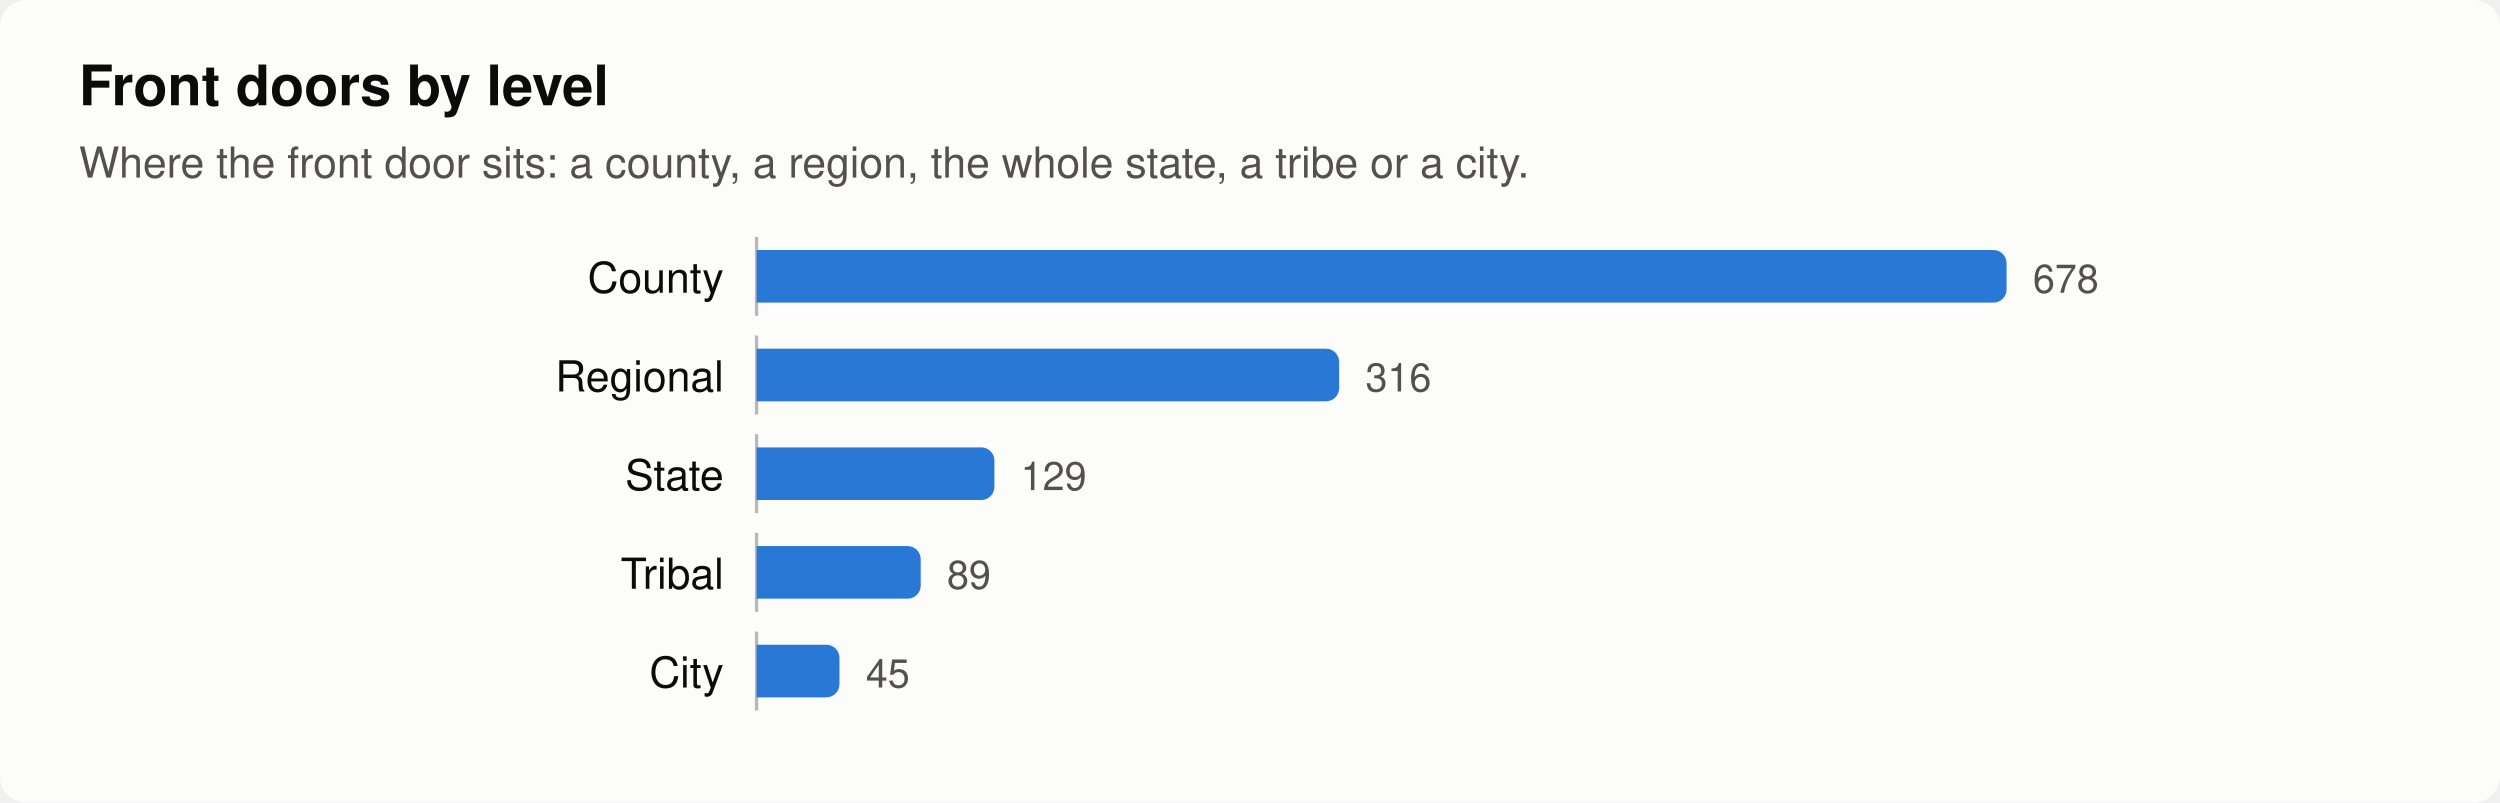
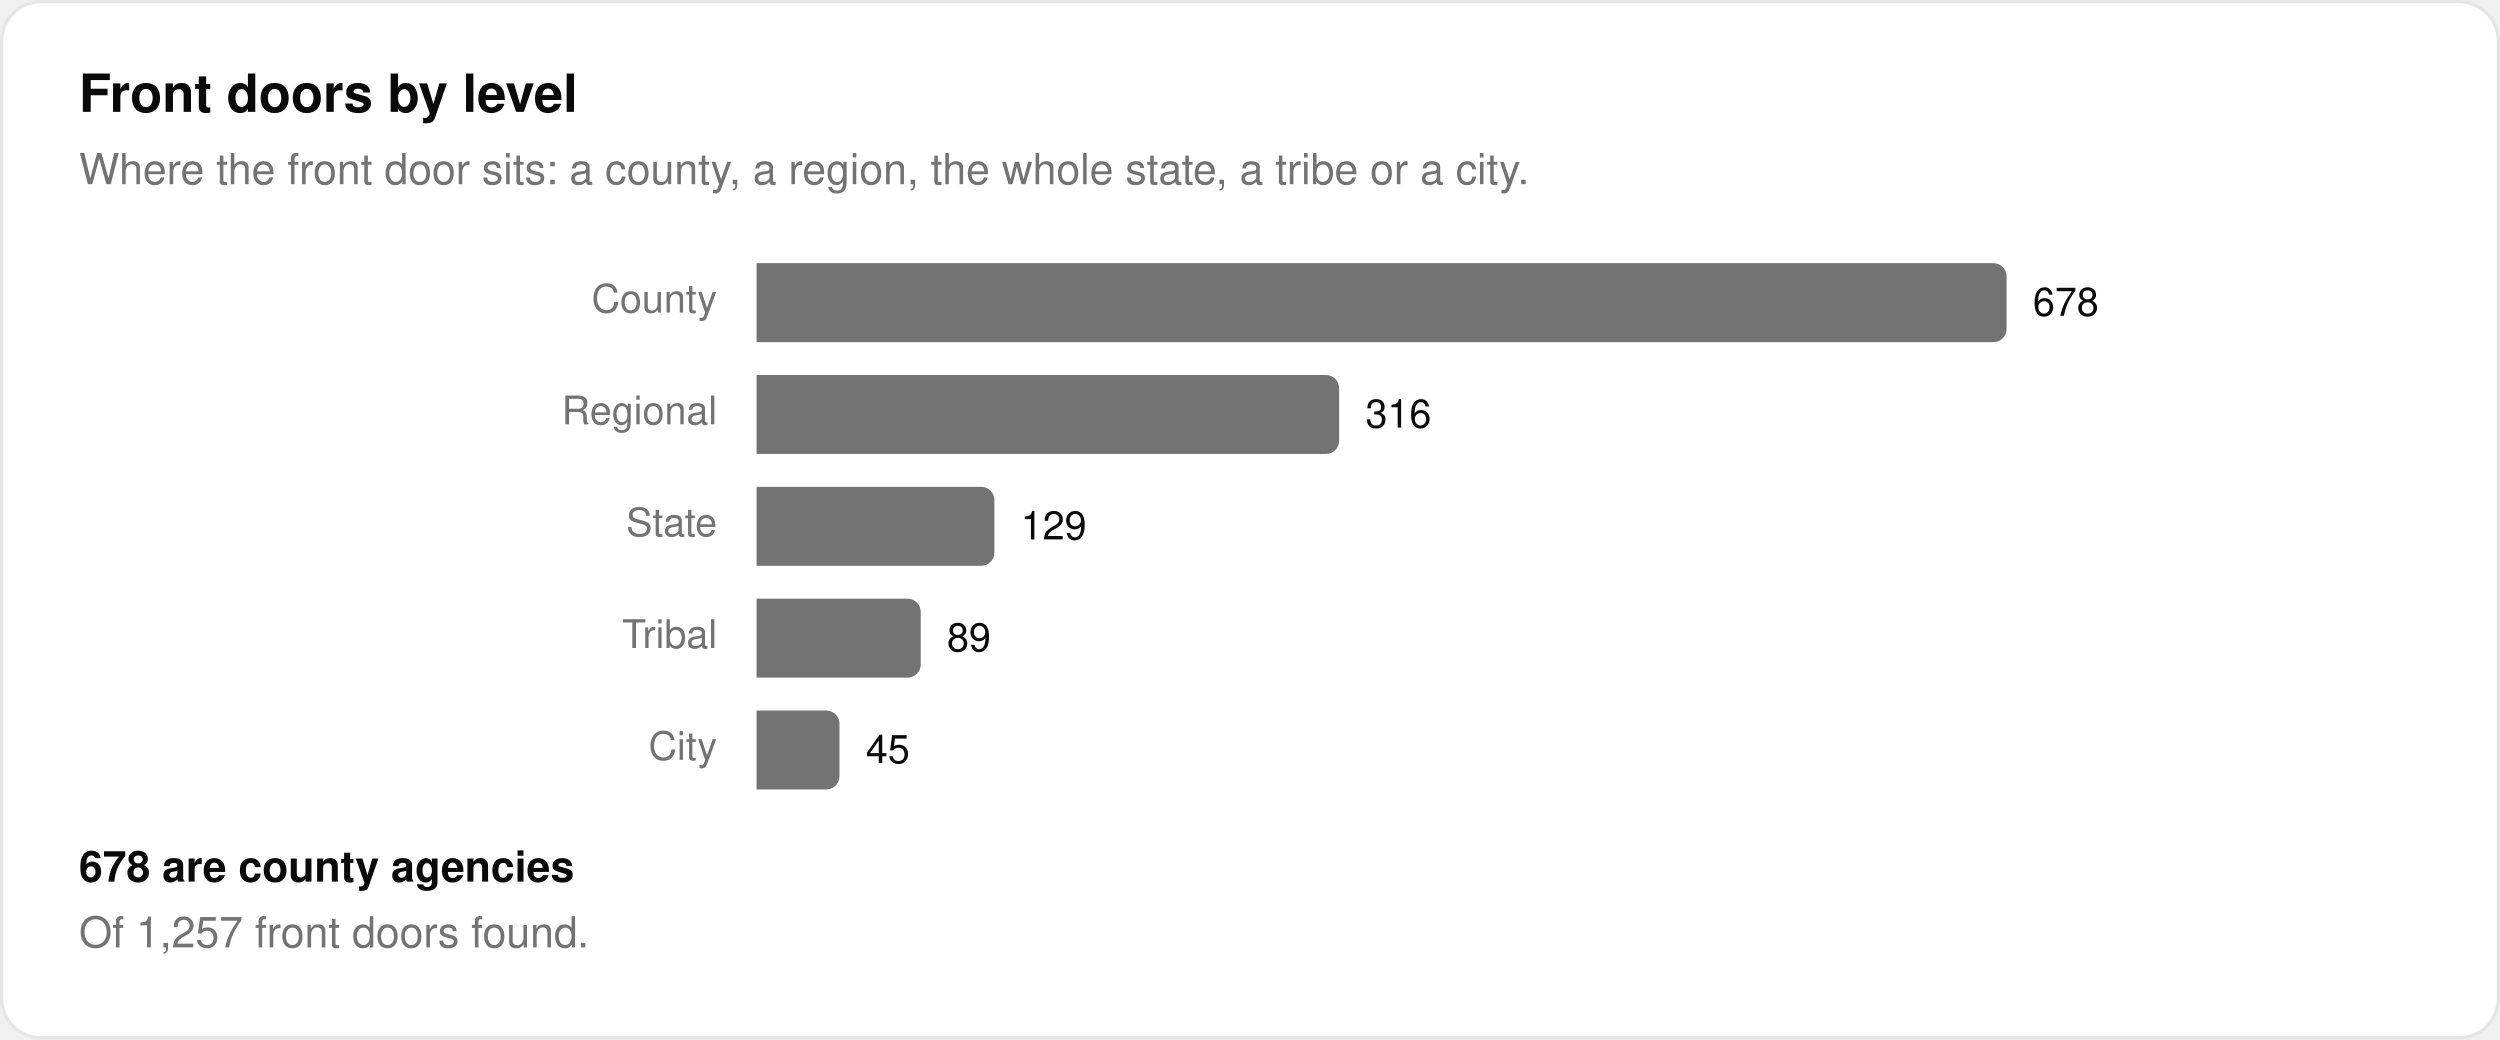
- <svg xmlns="http://www.w3.org/2000/svg" viewBox="0 0 760 244" width="760" height="244" role="img" aria-label="Front doors by level">
+ <svg xmlns="http://www.w3.org/2000/svg" viewBox="0 0 760 316" width="760" height="316" role="img" aria-label="Front doors by level">
  <style>
- .bg{fill:#fcfcfb}.t1{fill:#0b0b0b}.t2{fill:#52514e}.grid{stroke:#e2e1dc}.base{stroke:#b9b8b2}
- .s1{fill:#2a78d6}.s2{fill:#eb6834}.s3{fill:#1baf7a}.ink{fill:#0b0b0b}
- .o1{fill:#cde2fb}.o2{fill:#86b6ef}.o3{fill:#2a78d6}.o4{fill:#104281}
- text{font-family:-apple-system,BlinkMacSystemFont,"Segoe UI",Helvetica,Arial,sans-serif}
+ .card{fill:#ffffff;stroke:#e5e5e5}.t1{fill:#0a0a0a}.t2{fill:#737373}.grid{stroke:#e5e5e5}.base{stroke:#e5e5e5}
+ .s1{fill:#737373}.st{fill:#171717}.stx{fill:#fafafa}.co{fill:#737373}.cox{fill:#ffffff}
+ .hy{fill:#f5f5f5;stroke:#737373}.hyx{fill:#0a0a0a}
+ .o1{fill:#d4d4d4}.o2{fill:#737373}.o4{fill:#171717}.ox{fill:#fafafa}
+ text{font-family:"Geist","Geist Variable",-apple-system,BlinkMacSystemFont,"Segoe UI",Helvetica,Arial,sans-serif}
@media (prefers-color-scheme:dark){
- .bg{fill:#1a1a19}.t1{fill:#f0efec}.t2{fill:#c3c2b7}.grid{stroke:#34332f}.base{stroke:#5b5a55}
- .s1{fill:#3987e5}.s2{fill:#d95926}.s3{fill:#199e70}
- .o1{fill:#2b3a4f}.o2{fill:#256abf}.o3{fill:#5598e7}.o4{fill:#b7d3f6}}
+ .card{fill:#171717;stroke:#2e2e2e}.t1{fill:#fafafa}.t2{fill:#a1a1a1}.grid{stroke:#2e2e2e}.base{stroke:#2e2e2e}
+ .st{fill:#e5e5e5}.stx{fill:#171717}.hy{fill:#262626;stroke:#a1a1a1}.hyx{fill:#fafafa}
+ .o1{fill:#404040}.o4{fill:#e5e5e5}.ox{fill:#171717}}
</style>
-   <rect class="bg" width="760" height="244" rx="8" />
-   <text x="24" y="32" class="t1" font-size="17" text-anchor="start" font-weight="600">Front doors by level</text>
-   <text x="24" y="54" class="t2" font-size="13" text-anchor="start" font-weight="400">Where the front door sits: a county, a region, the whole state, a tribe or a city.</text>
-   <text x="220" y="89" class="t1" font-size="13" text-anchor="end" font-weight="400">County</text>
-   <line class="base" x1="230" x2="230" y1="72" y2="96" stroke-width="1" />
-   <path class="s1" d="M230,76 h376.0 a4,4 0 0 1 4,4 v8.0 a4,4 0 0 1 -4,4 h-376.0 z" />
-   <text x="618.0" y="89" class="t2" font-size="12" text-anchor="start" font-weight="400">678</text>
-   <text x="220" y="119" class="t1" font-size="13" text-anchor="end" font-weight="400">Regional</text>
-   <line class="base" x1="230" x2="230" y1="102" y2="126" stroke-width="1" />
-   <path class="s1" d="M230,106 h173.1 a4,4 0 0 1 4,4 v8.0 a4,4 0 0 1 -4,4 h-173.1 z" />
-   <text x="415.109" y="119" class="t2" font-size="12" text-anchor="start" font-weight="400">316</text>
-   <text x="220" y="149" class="t1" font-size="13" text-anchor="end" font-weight="400">State</text>
-   <line class="base" x1="230" x2="230" y1="132" y2="156" stroke-width="1" />
-   <path class="s1" d="M230,136 h68.3 a4,4 0 0 1 4,4 v8.0 a4,4 0 0 1 -4,4 h-68.3 z" />
-   <text x="310.301" y="149" class="t2" font-size="12" text-anchor="start" font-weight="400">129</text>
-   <text x="220" y="179" class="t1" font-size="13" text-anchor="end" font-weight="400">Tribal</text>
-   <line class="base" x1="230" x2="230" y1="162" y2="186" stroke-width="1" />
-   <path class="s1" d="M230,166 h45.9 a4,4 0 0 1 4,4 v8.0 a4,4 0 0 1 -4,4 h-45.9 z" />
-   <text x="287.882" y="179" class="t2" font-size="12" text-anchor="start" font-weight="400">89</text>
-   <text x="220" y="209" class="t1" font-size="13" text-anchor="end" font-weight="400">City</text>
-   <line class="base" x1="230" x2="230" y1="192" y2="216" stroke-width="1" />
-   <path class="s1" d="M230,196 h21.2 a4,4 0 0 1 4,4 v8.0 a4,4 0 0 1 -4,4 h-21.2 z" />
-   <text x="263.221" y="209" class="t2" font-size="12" text-anchor="start" font-weight="400">45</text>
+   <rect class="card" x="0.5" y="0.5" width="759" height="315" rx="12" stroke-width="1" />
+   <text x="24" y="34" class="t1" font-size="16" text-anchor="start" font-weight="600">Front doors by level</text>
+   <text x="24" y="56" class="t2" font-size="13" text-anchor="start" font-weight="400">Where the front door sits: a county, a region, the whole state, a tribe or a city.</text>
+   <text x="218" y="95" class="t2" font-size="12" text-anchor="end" font-weight="400">County</text>
+   <path class="s1" d="M230,80 h376.0 a4,4 0 0 1 4,4 v16.0 a4,4 0 0 1 -4,4 h-376.0 z" />
+   <text x="618.0" y="96" class="t1" font-size="12" text-anchor="start" font-weight="500">678</text>
+   <text x="218" y="129" class="t2" font-size="12" text-anchor="end" font-weight="400">Regional</text>
+   <path class="s1" d="M230,114 h173.1 a4,4 0 0 1 4,4 v16.0 a4,4 0 0 1 -4,4 h-173.1 z" />
+   <text x="415.109" y="130" class="t1" font-size="12" text-anchor="start" font-weight="500">316</text>
+   <text x="218" y="163" class="t2" font-size="12" text-anchor="end" font-weight="400">State</text>
+   <path class="s1" d="M230,148 h68.3 a4,4 0 0 1 4,4 v16.0 a4,4 0 0 1 -4,4 h-68.3 z" />
+   <text x="310.301" y="164" class="t1" font-size="12" text-anchor="start" font-weight="500">129</text>
+   <text x="218" y="197" class="t2" font-size="12" text-anchor="end" font-weight="400">Tribal</text>
+   <path class="s1" d="M230,182 h45.9 a4,4 0 0 1 4,4 v16.0 a4,4 0 0 1 -4,4 h-45.9 z" />
+   <text x="287.882" y="198" class="t1" font-size="12" text-anchor="start" font-weight="500">89</text>
+   <text x="218" y="231" class="t2" font-size="12" text-anchor="end" font-weight="400">City</text>
+   <path class="s1" d="M230,216 h21.2 a4,4 0 0 1 4,4 v16.0 a4,4 0 0 1 -4,4 h-21.2 z" />
+   <text x="263.221" y="232" class="t1" font-size="12" text-anchor="start" font-weight="500">45</text>
+   <text x="24" y="268" class="t1" font-size="13" text-anchor="start" font-weight="600">678 are county agencies</text>
+   <text x="24" y="288" class="t2" font-size="13" text-anchor="start" font-weight="400">Of 1,257 front doors found.</text>
</svg>
